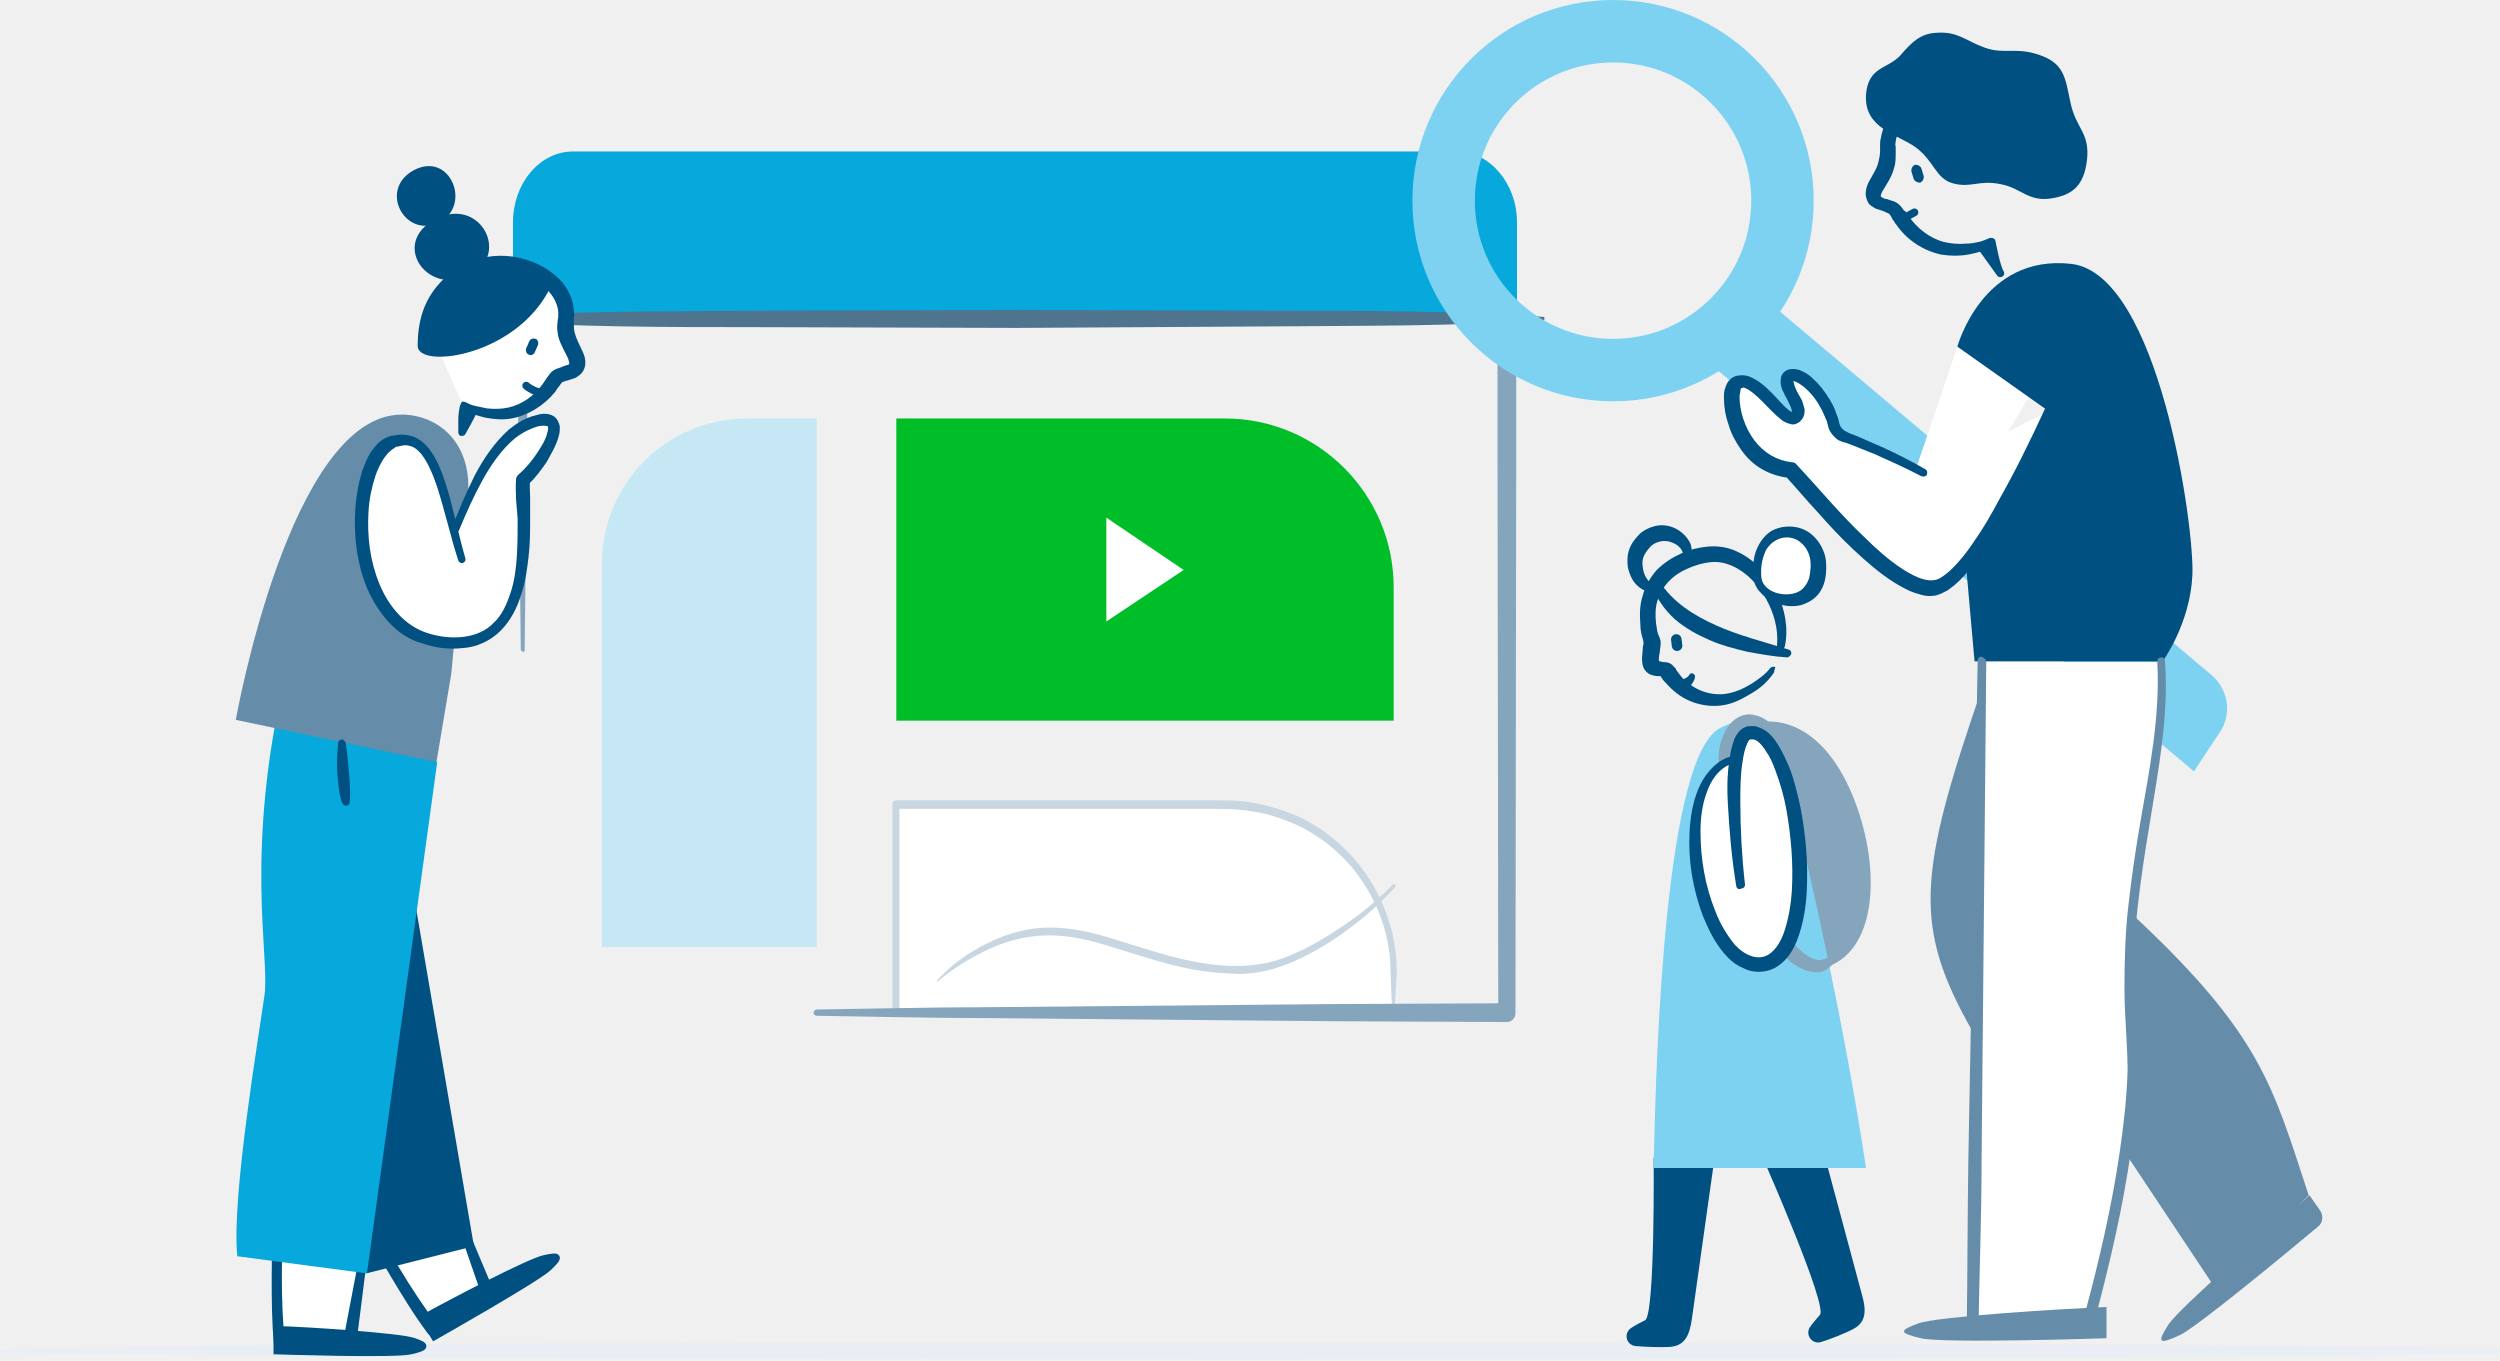
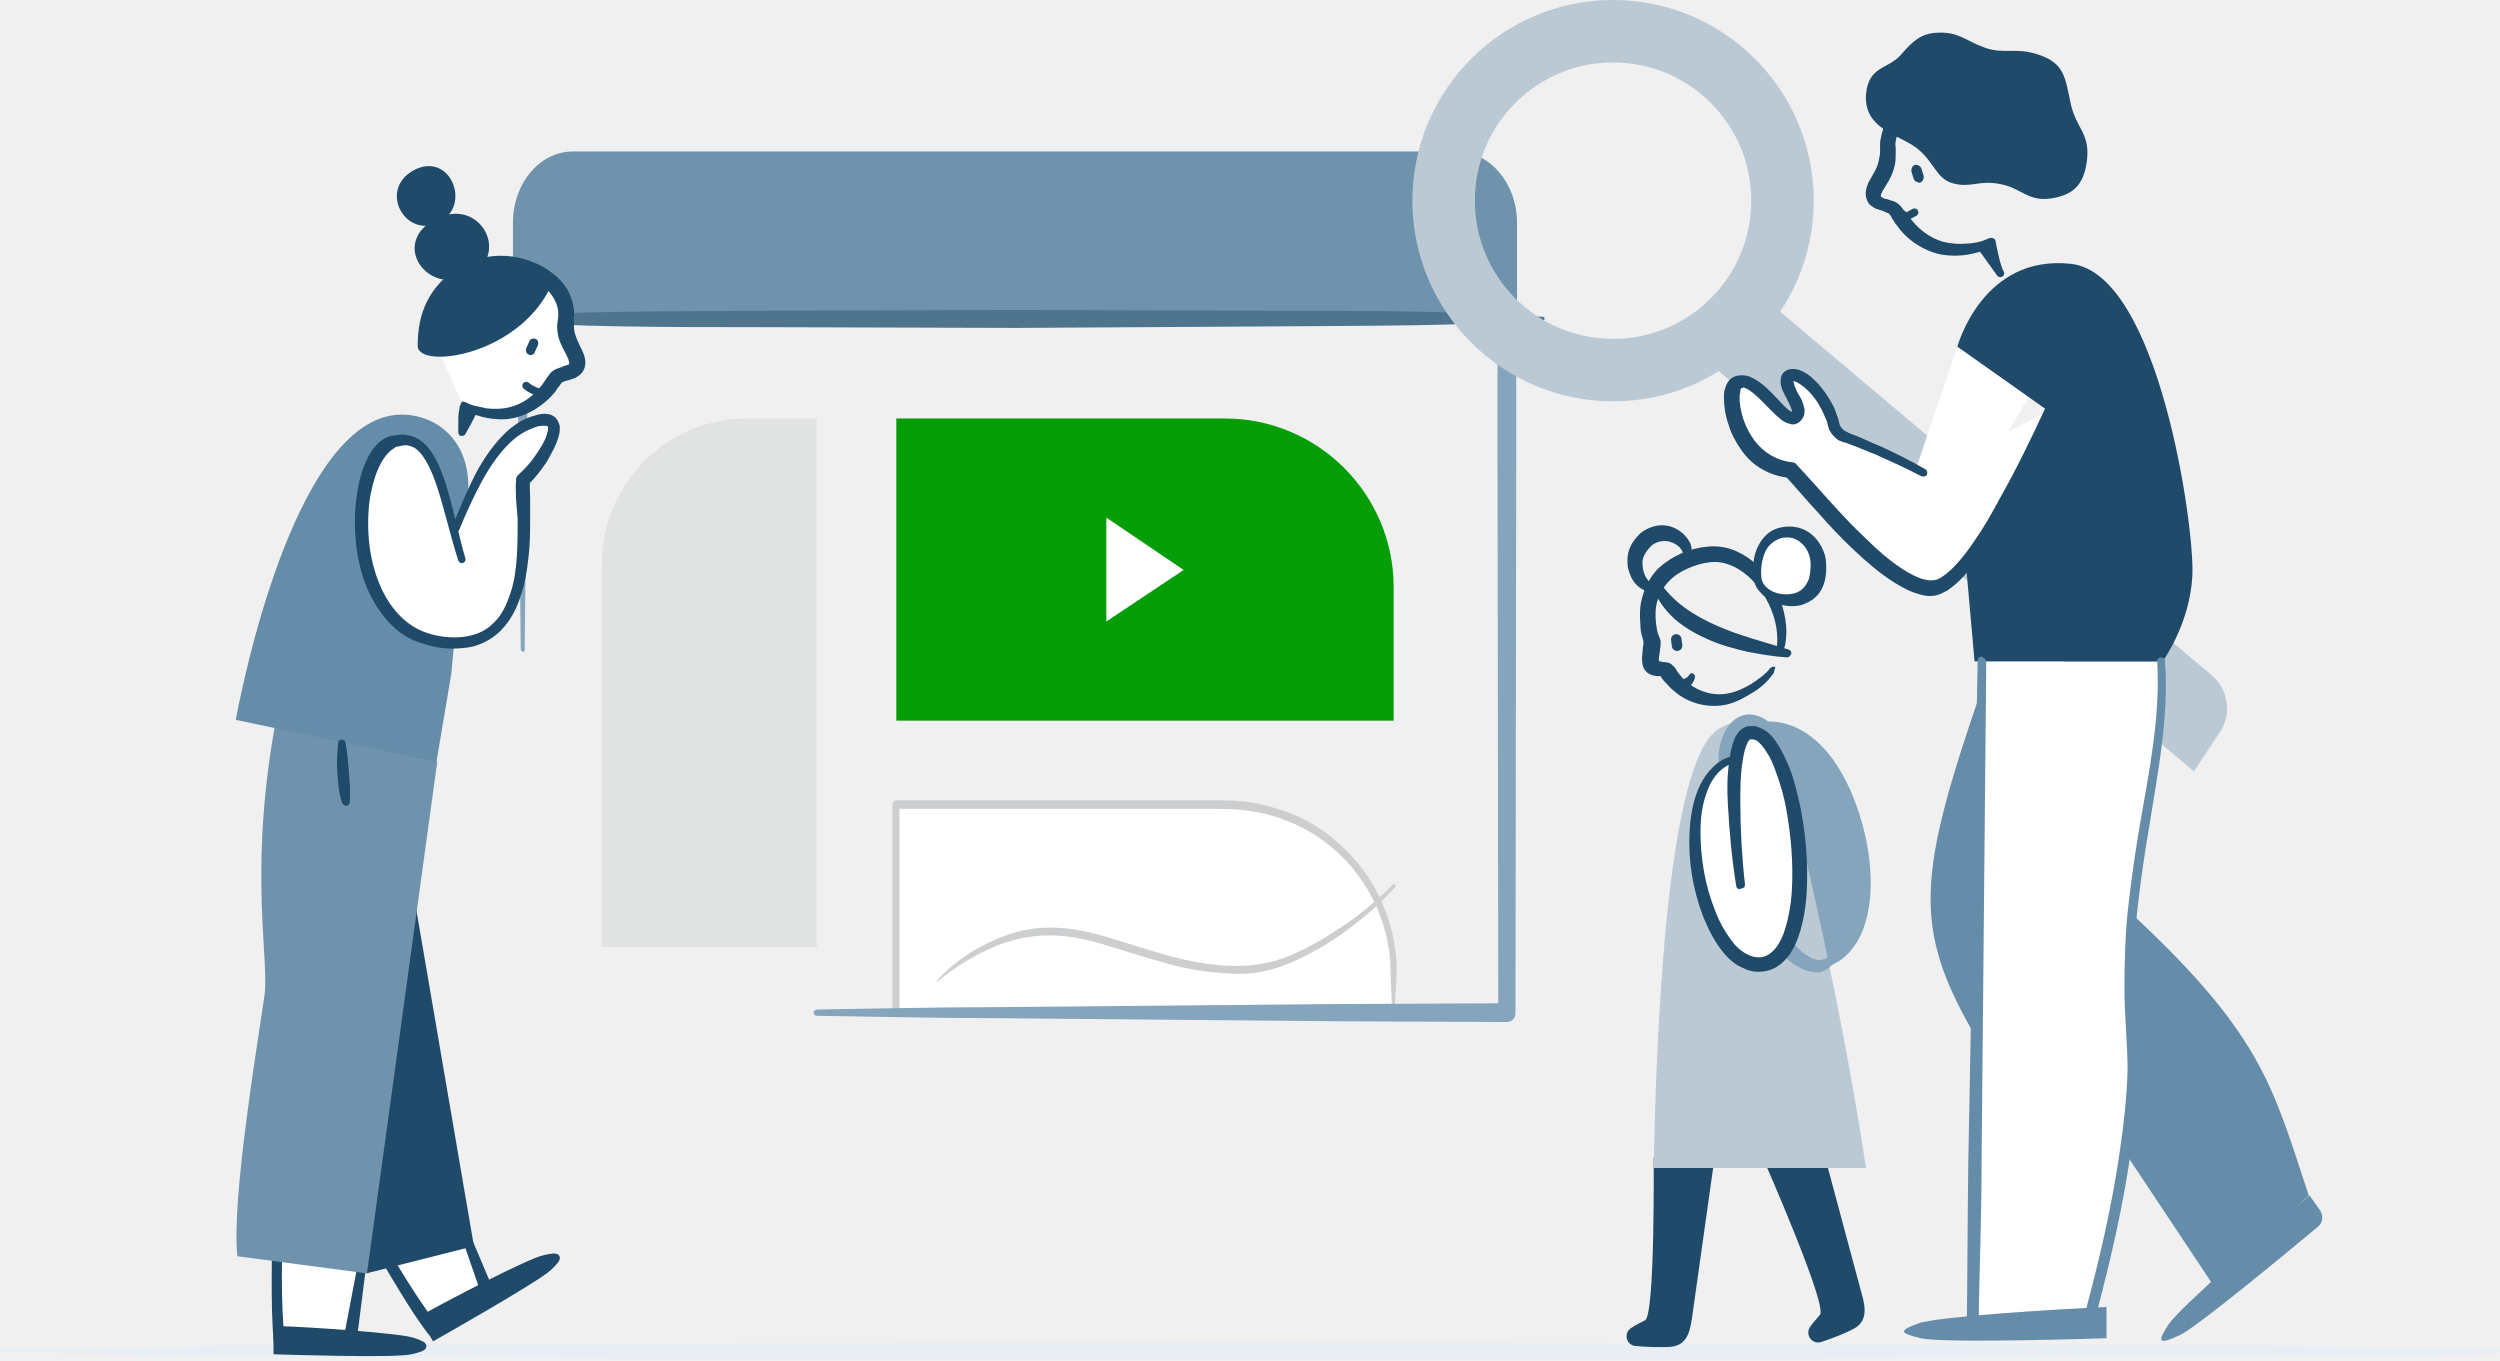
<svg xmlns="http://www.w3.org/2000/svg" version="1.1" id="Layer_1" x="0px" y="0px" viewBox="0 0 320.2 174.2" style="enable-background:new 0 0 320.2 174.2;" xml:space="preserve">
  <style type="text/css">
	.st0{fill:#FFFFFF;}
- 	.st1{fill:#C7D6E1;}
- 	.st2{fill:#00BE28;}
+ 	.st1{fill:#CCCED0;}
+ 	.st2{fill:#069e08;}
	.st3{fill:none;}
- 	.st4{fill:#C6E8F4;}
+ 	.st4{fill:#E1E2E2;}
	.st5{fill:#84A5BC;}
- 	.st6{fill:#07A8DC;}
+ 	.st6{fill:#6F93AD;}
	.st7{fill:#4E748E;}
	.st8{fill:#E8EEF3;}
- 	.st9{fill:none;stroke:#C7D6E1;stroke-linecap:round;stroke-linejoin:round;stroke-miterlimit:10;stroke-dasharray:5,5;}
- 	.st10{fill:#005081;}
- 	.st11{fill:#7ED2F1;}
- 	.st12{fill:none;stroke:#7ED2F1;stroke-width:8;stroke-linecap:round;stroke-linejoin:round;stroke-miterlimit:10;}
+ 	.st9{fill:none;stroke:#CCCED0;stroke-linecap:round;stroke-linejoin:round;stroke-miterlimit:10;stroke-dasharray:5,5;}
+ 	.st10{fill:#204A69;}
+ 	.st11{fill:#BBC9D5;}
+ 	.st12{fill:none;stroke:#BBC9D5;stroke-width:8;stroke-linecap:round;stroke-linejoin:round;stroke-miterlimit:10;}
	.st13{fill:#658DAA;}
- 	.st14{fill:#005081;stroke:#005081;stroke-width:0.735;stroke-miterlimit:10;}
- 	.st15{fill:none;stroke:#005081;stroke-linecap:round;stroke-linejoin:round;stroke-miterlimit:10;}
- 	.st16{fill:#FFFFFF;stroke:#005081;stroke-linecap:round;stroke-linejoin:round;stroke-miterlimit:10;}
- 	.st17{fill:#005081;stroke:#005081;stroke-linecap:round;stroke-linejoin:round;stroke-miterlimit:10;}
- 	.st18{fill:none;stroke:#005080;stroke-width:1.348;stroke-linecap:round;stroke-linejoin:round;stroke-miterlimit:10;}
- 	.st19{fill:#005080;}
+ 	.st14{fill:#204A69;stroke:#204A69;stroke-width:0.735;stroke-miterlimit:10;}
+ 	.st15{fill:none;stroke:#204A69;stroke-linecap:round;stroke-linejoin:round;stroke-miterlimit:10;}
+ 	.st16{fill:#FFFFFF;stroke:#204A69;stroke-linecap:round;stroke-linejoin:round;stroke-miterlimit:10;}
+ 	.st17{fill:#204A69;stroke:#204A69;stroke-linecap:round;stroke-linejoin:round;stroke-miterlimit:10;}
+ 	.st18{fill:none;stroke:#204A69;stroke-width:1.348;stroke-linecap:round;stroke-linejoin:round;stroke-miterlimit:10;}
+ 	.st19{fill:#204A69;}
</style>
  <g>
    <g>
      <g>
        <g>
          <path class="st0" d="M178.5,129.5h-63.7V103h42.1c11.9,0,21.6,9.7,21.6,21.6V129.5z" />
          <path class="st1" d="M178.6,129.6L178.6,129.6l-15.9,0.2l-15.9,0.1c-5.3,0-10.6,0.1-16,0.1l-16,0c-0.3,0-0.5-0.2-0.5-0.5v0V103      c0-0.3,0.2-0.5,0.5-0.5h40.5c1.7,0,3.4,0,5.1,0.3c1.7,0.3,3.4,0.8,5,1.4c3.2,1.3,6,3.4,8.3,6.1c2.2,2.6,3.8,5.8,4.6,9.1      c0.4,1.7,0.6,3.4,0.6,5.1C178.8,126.2,178.7,128,178.6,129.6z M178.3,129.5L178.3,129.5l-0.2-5c0-1.7-0.2-3.3-0.6-4.9      c-0.8-3.2-2.4-6.2-4.5-8.7c-2.2-2.5-4.9-4.5-8-5.7c-1.5-0.6-3.1-1.1-4.8-1.3c-1.6-0.3-3.3-0.3-5-0.3h-40.5l0.5-0.5v26.6      l-0.5-0.5l15.8,0c5.3,0,10.6,0.1,15.9,0.1l15.9,0.1L178.3,129.5z" />
        </g>
        <path class="st2" d="M178.5,92.3h-63.7V53.6h42.1c11.9,0,21.6,9.7,21.6,21.6V92.3z" />
        <polygon class="st0" points="141.7,66.3 151.6,73 141.7,79.6    " />
      </g>
      <g>
        <path class="st3" d="M108.6,129.9" />
      </g>
      <path class="st4" d="M77.1,121.3h27.5V53.6h-8.9c-10.3,0-18.6,8.3-18.6,18.6V121.3z" />
      <g>
        <path class="st5" d="M66.7,83.2l-0.4-36.3l-0.1-18.2c0-1.6,0.5-3.3,1.4-4.7c0.9-1.4,2.2-2.5,3.8-3.2c0.8-0.3,1.6-0.5,2.4-0.6     l0.6,0l0.6,0l1.1,0l4.5,0L117,20l36.3-0.1l18.2,0l9.1,0l4.5,0c1.6-0.1,3.5,0.3,4.9,1.3c1.5,0.9,2.7,2.3,3.4,3.8     c0.3,0.8,0.6,1.6,0.7,2.5c0.1,0.4,0.1,0.9,0.1,1.3l0,1.1l0,9.1l0,18.2l-0.1,72.6c0,0.6-0.5,1.1-1.1,1.1h0l-22.1-0.1l-22.1-0.2     l-22.1-0.2c-7.4,0-14.7-0.2-22.1-0.3c-0.2,0-0.4-0.2-0.4-0.4c0-0.2,0.2-0.4,0.4-0.4c7.4-0.1,14.7-0.3,22.1-0.3l22.1-0.2l22.1-0.2     l22.1-0.1l-1.1,1.1l-0.1-72.6l0-18.2l0-9.1l0-1.1c0-0.4,0-0.7-0.1-1c-0.1-0.6-0.3-1.3-0.5-1.9c-0.5-1.2-1.4-2.2-2.5-2.9     c-0.5-0.3-1.1-0.6-1.8-0.8c-0.3-0.1-0.6-0.1-1-0.2c-0.3,0-0.6,0-1,0l-4.5,0l-9.1,0l-18.2,0L117,22l-36.3-0.1l-4.5,0     c-0.7,0-1.6,0-2.2,0c-0.7,0.1-1.3,0.2-2,0.5c-1.3,0.5-2.3,1.4-3.1,2.5c-0.8,1.1-1.2,2.5-1.2,3.9l-0.1,18.2l-0.4,36.3     c0,0.1-0.1,0.2-0.2,0.2C66.8,83.4,66.7,83.3,66.7,83.2z" />
      </g>
      <path class="st6" d="M65.7,41.1v-6.9v-5.7c0-5,3.4-9.1,7.7-9.1h113.2c4.2,0,7.7,4.1,7.7,9.1v12.7H65.7z" />
      <g>
        <path class="st7" d="M197.7,41c-11.3,0.8-22.5,0.7-33.8,0.8L130.2,42l-33.8-0.1c-11.3,0-22.5,0-33.8-0.8v-0.5     c11.3-0.8,22.5-0.7,33.8-0.8l33.8-0.1l33.8,0.1c11.3,0,22.5,0,33.8,0.8V41z" />
      </g>
      <g>
        <path class="st1" d="M120,125.6c1.8-2,4-3.6,6.5-4.8c2.4-1.2,5.1-2,7.9-2c2.8,0,5.4,0.6,8,1.4c2.6,0.8,5.1,1.6,7.6,2.3     c5.1,1.3,10.5,2,15.4-0.2c2.4-1,4.7-2.4,6.9-3.9c2.2-1.5,4.2-3.2,6.1-5.1l0,0c0.1-0.1,0.2-0.1,0.3,0c0.1,0.1,0.1,0.2,0,0.3     c-1.8,2-3.8,3.8-6,5.4c-2.1,1.6-4.5,3-6.9,4.1c-2.5,1.1-5.2,1.8-8,1.6c-2.7-0.1-5.4-0.5-8-1.2c-2.6-0.7-5.1-1.5-7.7-2.3     c-2.5-0.8-5.1-1.4-7.7-1.4c-2.6,0-5.2,0.6-7.6,1.7c-2.4,1.1-4.7,2.5-6.7,4.2l0,0c0,0-0.1,0-0.1,0     C119.9,125.7,119.9,125.7,120,125.6z" />
      </g>
    </g>
    <g>
      <g>
        <path class="st8" d="M0.2,172.8c26.6-0.6,53.3-0.7,79.9-0.8l79.9-0.1c53.3,0.1,106.6,0.1,159.8,0.7c0.2,0,0.4,0.2,0.4,0.4     c0,0.2-0.2,0.4-0.4,0.4c-53.3,0.7-106.6,0.6-159.8,0.7L80.1,174c-26.6-0.1-53.3-0.3-79.9-0.8c-0.1,0-0.2-0.1-0.2-0.2     C0,172.9,0.1,172.8,0.2,172.8z" />
      </g>
      <g>
        <path class="st9" d="M60.3,40.8" />
        <path class="st9" d="M193.9,40.8" />
      </g>
      <path class="st10" d="M211.8,148.3c0,0,0.2,20.1-1.1,20.8c-0.6,0.3-1.2,0.6-1.8,1c-1,0.7-0.6,2.2,0.6,2.3c1,0.1,3.3,0.2,4.5,0.1    c1.9-0.2,2.4-1.6,2.7-3.6l2.9-20.6" />
      <path class="st10" d="M226,148.8c0,0,8.1,18.4,7.1,19.6c-0.4,0.5-0.9,1-1.3,1.6c-0.6,1,0.3,2.2,1.4,1.9c1-0.3,3.1-1.1,4.2-1.7    c1.7-0.9,1.6-2.5,1.1-4.3l-5.4-20.1" />
      <path class="st5" d="M224.2,92.8c3.4-1.2,9.6-0.1,13.4,9.9c3.3,8.7,2.9,19.4-4.1,21.3C229.4,125.1,224.2,92.8,224.2,92.8z" />
      <path class="st11" d="M211.8,149.6h27.2c-3.1-20.6-8.1-41.3-8.1-41.3l-6.6-15.4c0,0-0.5-1.4-3.9,0.3    C213.3,96.6,212.1,134.3,211.8,149.6z" />
      <path class="st11" d="M284.3,93.8l-3.3,5L219.5,47l8-7.5l55.8,47C285.4,88.3,285.9,91.5,284.3,93.8z" />
      <circle class="st12" cx="206.6" cy="25.7" r="21.7" />
      <polygon class="st0" points="244.5,62.7 250.7,44.4 260.1,50.4 251.1,65.6   " />
      <path class="st13" d="M271.9,116c17.8,16.3,19.1,22.9,23.8,37.1l-12.1,11.7l-12.1-18.2" />
      <path class="st13" d="M253.8,88.3c-8.2,23.8-8.8,30.4-1.1,43.9L253.8,88.3z" />
      <path class="st10" d="M250.7,44.4l11.6,8.2l-11.1,12.9l1.7,19.2h24.1c0,0,3.5-4.8,3.8-11c0.3-6.2-4.3-38.6-15.5-39.9    C253.9,32.5,250.7,44.4,250.7,44.4z" />
      <g>
        <path class="st0" d="M58.6,155.7l3.9,10.3l-7.2,4.3c0,0-6.5-8-16.9-30.5" />
        <path class="st10" d="M59.1,155.5l4.3,10.2l0,0c0.2,0.4,0,0.8-0.4,1c-1.2,0.7-2.4,1.4-3.6,2.1c-1.2,0.7-2.4,1.4-3.6,2.2l0,0     c-0.3,0.2-0.7,0.1-1-0.2c-1.8-2.4-3.3-4.9-4.8-7.4c-1.5-2.5-2.9-5.1-4.3-7.7c-1.4-2.6-2.7-5.2-4-7.8c-1.3-2.6-2.5-5.3-3.7-7.9     c-0.1-0.3,0-0.5,0.2-0.7c0.2-0.1,0.5,0,0.7,0.2c1.2,2.6,2.5,5.2,3.8,7.8c1.3,2.6,2.7,5.2,4.1,7.7c1.4,2.6,2.8,5.1,4.4,7.5     c1.5,2.5,3.1,4.9,4.8,7.2l-1-0.2c1.2-0.7,2.4-1.4,3.6-2.1c1.2-0.7,2.4-1.4,3.5-2.2l-0.3,1l-3.6-10.4c-0.1-0.3,0-0.5,0.3-0.6     C58.7,155.1,59,155.3,59.1,155.5z" />
      </g>
      <path class="st14" d="M54.1,168.8c3.4-1.9,13.9-7.4,15.7-7.7c1.8-0.4,2.1-0.2,0.5,1.3c-1.6,1.5-14.7,8.9-14.7,8.9L54.1,168.8z" />
      <g>
        <path class="st0" d="M46.5,161.2l-1.7,11.1h-9c0,0-1.4-10.3,1.3-34.9" />
        <path class="st10" d="M47,161.3l-1.4,11.1l0,0c-0.1,0.4-0.4,0.7-0.8,0.7c-1.5-0.1-3-0.1-4.5-0.1c-1.5,0-3,0-4.5,0l0,0     c-0.4,0-0.7-0.3-0.7-0.7c-0.3-3-0.3-5.9-0.3-8.8c0-2.9,0.1-5.9,0.3-8.8c0.2-2.9,0.4-5.8,0.6-8.7c0.3-2.9,0.6-5.8,0.9-8.7     c0-0.3,0.3-0.5,0.6-0.4c0.3,0,0.5,0.3,0.4,0.5c-0.3,2.9-0.6,5.8-0.8,8.7c-0.2,2.9-0.4,5.8-0.5,8.7c-0.1,2.9-0.2,5.8-0.2,8.7     c0,2.9,0.1,5.8,0.4,8.6l-0.8-0.7c1.5,0,3,0,4.5,0c1.5,0,3,0,4.5-0.1l-0.8,0.7l2.1-11c0.1-0.3,0.3-0.5,0.6-0.4     C46.9,160.8,47.1,161,47,161.3z" />
      </g>
      <polyline class="st10" points="52.7,112.9 60.7,159.6 46.9,163.1   " />
      <g>
        <path class="st6" d="M36.5,86.7c-5.2,22.3-2,35.5-2.6,40.6c-0.7,5.1-4.3,26.2-3.5,33.6l16.6,2.2l9-65.5" />
      </g>
      <g>
        <path class="st0" d="M59.3,51.9c0.8,0.5,1.3,0.6,2.3,0.9c4,1,7.5-0.9,9.4-4.2c0.5-0.9,2.5-0.6,2.8-1.7c0.4-1.5-1.9-2.8-1.5-5.8     c0.4-3.4-2.4-6.2-6.1-7.1c-5.2-1.3-10.4,1.9-11.7,7.1" />
        <path class="st10" d="M59.6,51.5c0.4,0.2,0.8,0.4,1.3,0.5c0.5,0.1,1,0.2,1.4,0.3c0.9,0.1,1.9,0.1,2.8-0.1c1.8-0.4,3.3-1.5,4.4-3     l0.4-0.6l0.2-0.3c0.1-0.1,0.1-0.1,0.3-0.4c0.3-0.4,0.7-0.6,1-0.7c0.3-0.1,0.6-0.2,0.8-0.3c0.2-0.1,0.4-0.1,0.6-0.2     c0.1-0.1,0.2-0.1,0.1-0.1c0,0,0-0.1,0-0.2c0-0.1-0.1-0.2-0.1-0.4c-0.3-0.7-1-1.8-1.3-2.9c-0.1-0.6-0.2-1.2-0.1-1.8l0.1-0.7     c0-0.2,0-0.4,0-0.6c-0.1-1.6-1.3-3.1-2.9-4.1c-1.6-0.9-3.4-1.4-5.3-1.3c-3.7,0.2-7.2,2.9-8.2,6.6c-0.1,0.3-0.4,0.4-0.6,0.3     c-0.3-0.1-0.4-0.3-0.4-0.6c0.4-2.1,1.5-4.1,3.2-5.5c1.6-1.5,3.7-2.4,5.9-2.6c2.2-0.2,4.4,0.3,6.4,1.4c1,0.6,1.9,1.3,2.6,2.2     c0.7,0.9,1.2,2.1,1.3,3.3c0,0.3,0.1,0.6,0,0.9l0,0.8c0,0.4,0,0.8,0.1,1.2c0.2,0.8,0.6,1.5,1.1,2.6c0.2,0.5,0.5,1.4,0,2.3     c-0.3,0.5-0.7,0.7-1,0.9c-0.3,0.1-0.6,0.2-0.9,0.3c-0.5,0.1-0.9,0.3-0.8,0.3c0-0.1-0.1,0.1-0.2,0.2l-0.2,0.3     c-0.2,0.2-0.3,0.4-0.5,0.7c-1.4,1.7-3.4,3-5.6,3.4c-1.1,0.2-2.2,0.1-3.3-0.1c-0.5-0.1-1-0.3-1.5-0.4c-0.5-0.2-1-0.5-1.5-0.8     c-0.2-0.2-0.3-0.5-0.1-0.7C59.1,51.4,59.3,51.4,59.6,51.5z" />
      </g>
      <g>
        <path class="st10" d="M255.3,31.5c-0.5,0.3-1,0.6-1.6,0.7c-0.6,0.2-1.1,0.3-1.6,0.4c-1.1,0.2-2.3,0.2-3.5,0     c-2.3-0.5-4.4-1.9-5.7-3.8c-0.2-0.2-0.3-0.5-0.5-0.7l-0.2-0.4c-0.1-0.1-0.2-0.3-0.2-0.3c0,0-0.4-0.2-0.9-0.4     c-0.3-0.1-0.6-0.2-0.9-0.3c-0.3-0.2-0.8-0.4-1-0.9c-0.5-1-0.1-1.9,0.1-2.4c0.6-1.1,1.1-1.8,1.3-2.7c0.1-0.4,0.2-0.9,0.2-1.3     l0-0.8c0-0.3,0-0.6,0.1-0.9c0.2-1.3,0.8-2.4,1.5-3.4c0.8-0.9,1.8-1.7,2.8-2.2c2.1-1.1,4.5-1.5,6.8-1.2c2.3,0.3,4.5,1.4,6.1,3     c1.7,1.6,2.7,3.7,3.1,6c0,0.3-0.1,0.5-0.4,0.6c-0.3,0-0.5-0.1-0.6-0.4c-0.9-4-4.5-7.1-8.4-7.4c-1.9-0.2-4,0.2-5.7,1.2     c-1.7,0.9-3,2.4-3.3,4.2c0,0.2-0.1,0.4,0,0.7l0,0.8c0,0.6,0,1.3-0.2,1.9c-0.3,1.2-1.1,2.3-1.5,3c-0.1,0.2-0.2,0.4-0.2,0.5     c0,0.1,0,0.2,0,0.2c0,0,0,0,0.2,0.1c0.1,0.1,0.4,0.2,0.6,0.2c0.3,0.1,0.5,0.2,0.9,0.3c0.3,0.1,0.7,0.4,1,0.8     c0.2,0.3,0.2,0.3,0.3,0.4L244,27l0.4,0.6c1.1,1.6,2.7,2.9,4.6,3.4c0.9,0.2,1.9,0.3,2.9,0.2c0.5,0,1-0.1,1.5-0.2     c0.5-0.1,0.9-0.3,1.4-0.5c0.2-0.1,0.5,0,0.7,0.2C255.6,31.1,255.5,31.3,255.3,31.5z" />
      </g>
      <path class="st14" d="M35.4,170.2c3.9,0.1,15.7,0.9,17.5,1.5c1.8,0.6,1.9,0.9-0.3,1.4c-2.1,0.5-17.2,0-17.2,0V170.2z" />
      <path class="st15" d="M67.4,49.4c0.7,0.6,1.5,0.8,1.5,0.8" />
      <path class="st10" d="M67.7,45.4L67.7,45.4c-0.3-0.1-0.4-0.5-0.3-0.8l0.4-0.9c0.1-0.3,0.5-0.4,0.8-0.3l0,0    c0.3,0.1,0.4,0.5,0.3,0.8l-0.4,0.9C68.4,45.4,68,45.6,67.7,45.4z" />
      <path class="st13" d="M57.8,86.3l-1.9,11.3l-25.7-5.4c0,0,6.9-39,21.2-39.1c4.6,0,9.3,3.5,8.5,10.9" />
      <g>
        <path class="st0" d="M58.4,67.7c2.5-6.1,5.5-12.5,10.3-13.8c4.8-1.3,0.7,5.4-1.8,7.6c-0.4,2.8,2.7,21-8.9,20.9     C43.3,82.3,44.4,58,50.5,56.5c5.4-1.3,6.2,7.3,8.6,15.2" />
        <path class="st10" d="M57.9,67.5c0.9-2.2,1.8-4.4,2.9-6.6c1.1-2.1,2.5-4.2,4.4-5.9c1-0.8,2.1-1.5,3.4-1.8c0.3-0.1,0.7-0.2,1-0.2     c0.4,0,0.8,0,1.3,0.3c0.5,0.3,0.7,0.9,0.8,1.3c0,0.4,0,0.8-0.1,1.1c-0.3,1.3-1,2.4-1.6,3.5c-0.7,1-1.4,2-2.4,2.9l0,0l0.3-0.6     c-0.1,0.6,0,1.5,0,2.3l0,2.5c0,1.7,0,3.3-0.2,5c-0.2,1.7-0.4,3.3-1,5c-0.5,1.6-1.3,3.2-2.6,4.5c-1.3,1.3-3.1,2.1-4.8,2.2     c-1.8,0.2-3.5,0-5.2-0.6C52.5,82,51,81,49.8,79.7c-1.2-1.3-2.1-2.8-2.8-4.4c-1.3-3.2-1.7-6.6-1.5-10c0.1-1.7,0.4-3.4,0.9-5     c0.3-0.8,0.6-1.6,1.1-2.4c0.5-0.7,1.1-1.5,2.1-1.9c0.2-0.1,0.5-0.2,0.7-0.2c0.2,0,0.5-0.1,0.7-0.1c0.5-0.1,1,0,1.5,0.1     c1,0.2,1.8,0.9,2.4,1.6c1.1,1.4,1.7,3.1,2.2,4.6c1,3.2,1.6,6.4,2.5,9.5c0.1,0.3-0.1,0.5-0.3,0.6c-0.3,0.1-0.5-0.1-0.6-0.3     c-1-3.1-1.7-6.3-2.7-9.4c-0.5-1.5-1.1-3-2-4.2c-0.5-0.6-1-1-1.6-1.1c-0.3-0.1-0.6-0.1-1,0c-0.2,0-0.3,0.1-0.5,0.1     c-0.2,0-0.3,0.1-0.4,0.2c-1.1,0.6-1.9,2.1-2.4,3.5c-0.5,1.5-0.8,3-0.9,4.6c-0.2,3.2,0.2,6.4,1.4,9.3c1.2,2.9,3.3,5.4,6.2,6.3     c2.8,0.9,6.4,0.8,8.4-1.3c1.1-1,1.7-2.4,2.2-3.9c0.5-1.5,0.7-3.1,0.8-4.7c0.1-1.6,0.1-3.2,0.1-4.8L66.1,64c0-0.8-0.1-1.6,0-2.6     c0-0.2,0.1-0.4,0.2-0.5l0.1-0.1l0,0c0.8-0.7,1.6-1.6,2.2-2.5c0.6-0.9,1.3-1.9,1.5-2.9c0.1-0.2,0.1-0.5,0.1-0.6     c0-0.2,0-0.2-0.1-0.2c-0.1-0.1-0.7-0.1-1.2,0c-1,0.3-2,0.8-2.9,1.5c-1.7,1.4-3.1,3.4-4.2,5.4c-1.1,2-2.1,4.2-3,6.4     c-0.1,0.3-0.4,0.4-0.7,0.3C58,68.1,57.8,67.8,57.9,67.5z" />
      </g>
      <path class="st10" d="M53.5,44.3c0,3.1,13.5,1.3,17.4-8.4c0,0-8.1-4.4-12.4-1.5S53.5,41.2,53.5,44.3z" />
      <g>
        <polyline class="st10" points="60.9,52.6 59.1,55.4 59.1,51.9    " />
        <path class="st10" d="M61.1,52.7c-0.4,1-1,2-1.5,2.9c-0.1,0.2-0.4,0.3-0.7,0.2c-0.1-0.1-0.2-0.3-0.2-0.4c0-0.6,0-1.2,0-1.7     c0-0.6,0.1-1.2,0.2-1.7c0-0.1,0.2-0.2,0.3-0.2c0.1,0,0.2,0.1,0.2,0.2c0.1,0.6,0.2,1.2,0.2,1.7c0,0.6,0.1,1.2,0.1,1.7l-0.9-0.3     c0.6-0.9,1.2-1.8,2-2.7c0.1-0.1,0.3-0.1,0.4,0C61.1,52.5,61.2,52.7,61.1,52.7z" />
      </g>
      <path class="st10" d="M55.7,28.1c-5.7,3.1-1,9.8,4.4,7.2S61.5,25,55.7,28.1z" />
      <path class="st10" d="M53,21.8c-4.6,2.5-1.1,8.8,3.2,6.7S57.7,19.3,53,21.8z" />
      <g>
        <path class="st0" d="M43.8,95.3c0.1,1.5,0.1,4.5,0.5,7.5" />
        <path class="st10" d="M44.3,95.3c0.2,1.3,0.3,2.5,0.4,3.7c0.1,1.2,0.2,2.5,0.1,3.7l0,0c0,0.3-0.2,0.5-0.5,0.5     c-0.2,0-0.4-0.2-0.5-0.4c-0.4-1.2-0.5-2.5-0.6-3.8c-0.1-1.3,0-2.5,0.1-3.8l0,0c0-0.3,0.3-0.5,0.6-0.5     C44.1,94.9,44.3,95,44.3,95.3z" />
      </g>
      <path class="st16" d="M46.9,96.3" />
      <g>
        <path class="st0" d="M262.3,52.7c0,0-9.1,21.7-14.4,22.6c-5.3,0.9-14.7-11.2-18.5-15c-7.1-0.6-8.6-9.9-7-11.1     c2.4-1.7,6,5.5,7.5,4.4c1.5-1.1-2-4.2-0.7-5.3c1.2-1,4.8,2.5,5.7,6.2c0.2,0.8,0.7,1.4,1.4,1.7c5.3,2,10.1,4.6,10.1,4.6" />
        <path class="st10" d="M262.7,52.9c-1.6,4-3.4,8-5.4,11.8c-1,1.9-2.1,3.8-3.3,5.7c-0.6,0.9-1.2,1.8-1.9,2.7     c-0.7,0.9-1.5,1.7-2.5,2.4c-0.2,0.2-0.6,0.3-0.9,0.5c-0.3,0.1-0.7,0.3-1,0.3c-0.7,0.1-1.3,0-1.9-0.2c-1.2-0.3-2.2-0.9-3.2-1.5     c-1.9-1.2-3.6-2.7-5.2-4.2c-1.6-1.5-3.1-3.1-4.5-4.7c-1.5-1.6-2.9-3.3-4.3-4.8l0.6,0.3c-1.2-0.1-2.5-0.5-3.5-1.1     c-1.1-0.6-2-1.5-2.7-2.5c-0.7-1-1.3-2.1-1.6-3.2c-0.4-1.1-0.6-2.3-0.6-3.5c0-0.3,0-0.6,0.1-1c0.1-0.3,0.2-0.7,0.5-1.1     c0.1-0.1,0.2-0.2,0.3-0.3c0.1-0.1,0.2-0.1,0.3-0.2c0.2-0.1,0.4-0.2,0.7-0.2c0.5-0.1,0.9,0,1.3,0.1c0.7,0.3,1.2,0.6,1.7,1     c0.5,0.4,0.9,0.8,1.3,1.2c0.8,0.8,1.5,1.7,2.2,2.2c0.2,0.1,0.3,0.2,0.4,0.2c0,0-0.1,0-0.1,0c-0.1,0.1,0,0,0,0c0,0,0,0,0-0.2     c0-0.1-0.1-0.4-0.2-0.6c-0.2-0.4-0.4-0.9-0.7-1.4c-0.1-0.3-0.3-0.5-0.4-0.9c-0.1-0.3-0.2-0.7-0.1-1.3c0.1-0.6,0.6-1,1.1-1.1     c0.5-0.1,1,0,1.3,0.1c0.7,0.3,1.2,0.6,1.6,1c0.9,0.8,1.6,1.7,2.2,2.7c0.3,0.5,0.6,1,0.8,1.6c0.1,0.3,0.2,0.6,0.3,0.8l0.2,0.8     c0.1,0.4,0.4,0.7,0.7,0.9c0.1,0,0.2,0.1,0.2,0.1l0.4,0.2l0.8,0.3c1,0.4,2,0.9,3,1.3c2,0.9,4,1.9,5.9,3c0.2,0.1,0.3,0.4,0.2,0.7     c-0.1,0.2-0.4,0.3-0.7,0.2l0,0c-1.9-1-3.9-1.9-5.9-2.8c-1-0.4-2-0.8-3-1.2l-0.8-0.3l-0.4-0.1c-0.2-0.1-0.3-0.1-0.5-0.2     c-0.6-0.4-1.1-1-1.3-1.6l-0.2-0.8c-0.1-0.2-0.2-0.5-0.3-0.7c-0.2-0.5-0.4-0.9-0.7-1.4c-0.5-0.9-1.2-1.7-1.9-2.3     c-0.4-0.3-0.8-0.6-1.1-0.7c-0.2-0.1-0.3-0.1-0.3-0.1c0.1,0,0,0,0,0c0,0,0.1,0.6,0.3,1c0.2,0.5,0.5,0.9,0.8,1.5     c0.1,0.3,0.2,0.6,0.3,1c0.1,0.4,0,1-0.3,1.4c-0.2,0.2-0.3,0.4-0.6,0.5c-0.3,0.2-0.7,0.2-0.9,0.1c-0.5-0.1-0.8-0.3-1.1-0.5     c-1-0.8-1.7-1.6-2.5-2.4c-0.7-0.7-1.6-1.5-2.2-1.7c-0.2-0.1-0.3-0.1-0.3,0c0,0-0.1,0-0.1,0c0,0,0,0-0.1,0c0,0,0,0,0,0     c0,0-0.1,0.2-0.1,0.4c0,0.2-0.1,0.4-0.1,0.7c0,1.9,0.7,4,1.9,5.6c1.2,1.6,2.9,2.6,4.8,2.8c0.2,0,0.5,0.1,0.6,0.3     c3,3.2,5.7,6.5,8.8,9.4c1.5,1.5,3.1,2.9,4.8,4c1.7,1.1,3.7,2,5,1c0.8-0.5,1.5-1.2,2.2-2c0.7-0.8,1.3-1.6,1.9-2.5     c1.2-1.7,2.3-3.6,3.3-5.5c2.1-3.7,4-7.6,5.8-11.5l0,0c0.1-0.3,0.4-0.4,0.7-0.2C262.7,52.3,262.8,52.6,262.7,52.9z" />
      </g>
      <path class="st10" d="M239,12.1c-0.3,4.4,4.1,5.1,6.4,6.8c2.4,1.8,2.5,4,4.8,4.6c2.3,0.6,3.3-0.5,6.1,0.1c2.6,0.5,3.5,2.3,6.5,1.8    c2.4-0.4,4.1-1.4,4.5-4.9c0.4-3.5-1.4-4-2.1-7.3s-0.8-5.1-4.1-6.2c-3-1-4.4,0-6.9-0.9c-2.5-0.9-3.4-2.1-6.2-1.9    c-1.9,0.1-3,1-4.6,2.9C241.7,8.9,239.3,8.5,239,12.1z" />
      <path class="st15" d="M245.2,27.2c-0.9,0.5-1.5,0.8-1.5,0.8" />
      <path class="st10" d="M245.9,23.4L245.9,23.4c0.3-0.1,0.5-0.4,0.5-0.8l-0.3-1c-0.1-0.3-0.4-0.5-0.8-0.5l0,0    c-0.3,0.1-0.5,0.4-0.5,0.8l0.3,1C245.2,23.2,245.6,23.4,245.9,23.4z" />
      <g>
        <path class="st0" d="M253.9,84.8l-1.2,85.6l15.2-2.1c0,0,6.3-22.1,5.3-34.3c-1.9-22.6,4.7-34,3.8-49.2" />
        <path class="st13" d="M254.4,84.8l-0.4,42.8l-0.2,21.4c0,7.1-0.3,14.3-0.4,21.4l-0.9-0.8l15.2-2.1l-0.6,0.5     c1.8-6.7,3.4-13.6,4.4-20.5c0.5-3.4,0.9-6.9,1-10.4c0-1.7-0.1-3.4-0.2-5.2c-0.1-1.8-0.2-3.5-0.2-5.3c0-3.5,0.1-7.1,0.5-10.6     c0.4-3.5,0.9-7,1.5-10.5c1.2-6.9,2.6-13.8,2.2-20.8c0-0.3,0.2-0.5,0.5-0.5c0.3,0,0.5,0.2,0.5,0.5c0.5,7.1-0.9,14.1-2,21     c-0.6,3.5-1.1,6.9-1.5,10.4c-0.4,3.5-0.5,7-0.5,10.4c0,1.7,0.1,3.5,0.2,5.2c0.1,1.7,0.3,3.5,0.3,5.3c0,3.6-0.4,7.1-0.9,10.6     c-1,7-2.6,13.9-4.4,20.7c-0.1,0.3-0.3,0.5-0.6,0.5l0,0l-15.2,2.1c-0.4,0.1-0.8-0.2-0.8-0.6c0,0,0-0.1,0-0.1     c0.1-7.1,0.1-14.3,0.2-21.4l0.4-21.4l0.8-42.8c0-0.3,0.2-0.5,0.5-0.5C254.2,84.3,254.4,84.5,254.4,84.8z" />
      </g>
      <path class="st13" d="M269.9,167.4c-5.4,0.2-21.7,1.2-24.2,2.1c-2.4,0.9-2.6,1.2,0.3,1.9c3,0.7,23.8,0,23.8,0V167.4z" />
      <path class="st13" d="M295.8,153.1c-4.1,3.5-16.7,14.4-18.1,16.6c-1.4,2.2-1.3,2.6,1.5,1.3c2.3-1.1,14.1-10.9,17.7-13.9    c0.6-0.5,0.7-1.3,0.3-2L295.8,153.1z" />
      <path class="st17" d="M253.9,31.8l2.3,3.2c-0.5-0.7-1.1-4-1.1-4" />
      <g>
        <path class="st5" d="M220.7,101.2c-0.4-1.1-0.6-2.3-0.6-3.5c0-1.2,0.1-2.5,0.7-3.7c0.1-0.3,0.3-0.6,0.5-0.9     c0.2-0.3,0.5-0.6,0.7-0.8c0.6-0.5,1.3-0.8,2.1-0.8c1.6,0.1,2.7,1,3.3,2c0.2,0.2,0.1,0.5-0.1,0.7c-0.2,0.1-0.4,0.1-0.6,0l0,0     c-0.8-0.7-1.8-1.1-2.5-1c-0.4,0.1-0.7,0.2-0.9,0.5c-0.3,0.3-0.5,0.7-0.7,1.1c-0.4,0.9-0.6,1.9-0.7,2.9c-0.1,1.1-0.2,2.1-0.3,3.3     l0,0c0,0.3-0.3,0.5-0.6,0.5C220.9,101.5,220.7,101.4,220.7,101.2z" />
      </g>
      <g>
        <path class="st5" d="M227.5,118.9c0.7,0.5,1.2,1.1,1.8,1.6c0.5,0.5,1.1,1,1.6,1.5c0.6,0.4,1.1,0.8,1.7,0.9c0.3,0.1,0.5,0.1,0.8,0     c0.3,0,0.6-0.2,0.8-0.4l0.1-0.1c0.2-0.2,0.5-0.1,0.7,0.1c0.1,0.1,0.1,0.3,0,0.5c-0.2,0.5-0.6,0.9-1.1,1.2c-0.5,0.3-1,0.4-1.6,0.3     c-1.1-0.1-1.9-0.6-2.7-1.1c-0.4-0.3-0.7-0.6-1-0.9c-0.3-0.3-0.6-0.6-0.8-1c-0.5-0.7-0.9-1.4-1.2-2.2c-0.1-0.3,0-0.6,0.3-0.7     C227.1,118.8,227.3,118.8,227.5,118.9L227.5,118.9z" />
      </g>
      <g>
        <path class="st0" d="M222.9,113.5c0,0-2.5-19.3,1.3-19.6c6.1-0.5,9.8,29,1.3,29.7c-7.9,0.6-12.4-23-4.1-26.2" />
        <path class="st10" d="M222.4,113.6c-0.6-3.6-0.9-7.1-1.1-10.7c-0.1-1.8-0.1-3.6,0.2-5.5c0.1-0.9,0.3-1.9,0.7-2.9     c0.3-0.5,0.6-1.1,1.4-1.4c0.2-0.1,0.4-0.1,0.6-0.1c0.2,0,0.3,0,0.5,0c0.3,0,0.6,0.2,0.9,0.3c1.1,0.5,1.7,1.4,2.2,2.2     c0.5,0.8,0.9,1.7,1.3,2.6c0.7,1.7,1.1,3.5,1.5,5.3c0.7,3.6,1,7.2,0.8,10.9c-0.1,1.8-0.4,3.7-1,5.5c-0.3,0.9-0.7,1.8-1.3,2.6     c-0.6,0.8-1.5,1.6-2.6,1.9c-1.1,0.3-2.3,0.2-3.2-0.3c-1-0.4-1.8-1.1-2.4-1.8c-1.3-1.5-2.1-3.2-2.8-4.9c-1.3-3.5-1.9-7.1-1.7-10.8     c0.1-1.8,0.4-3.7,1.1-5.4c0.7-1.7,2-3.4,3.8-4.1c0.3-0.1,0.5,0,0.6,0.3c0.1,0.2,0,0.5-0.3,0.6l0,0c-1.5,0.6-2.5,2.1-3,3.6     c-0.6,1.6-0.8,3.3-0.8,5c0,3.5,0.6,7,1.9,10.2c0.6,1.6,1.5,3.1,2.5,4.3c1.1,1.2,2.5,1.9,3.8,1.5c1.2-0.4,2.1-1.8,2.6-3.4     c0.5-1.6,0.8-3.3,0.9-5c0.2-3.5-0.1-7-0.7-10.4c-0.3-1.7-0.8-3.4-1.4-5c-0.3-0.8-0.6-1.6-1.1-2.3c-0.4-0.7-0.9-1.3-1.4-1.6     c-0.1,0-0.2-0.1-0.4-0.1c-0.1,0-0.1,0-0.2,0c-0.1,0,0,0-0.1,0c-0.1,0-0.3,0.2-0.4,0.5c-0.3,0.6-0.5,1.5-0.6,2.3     c-0.3,1.7-0.3,3.5-0.3,5.2c0,3.5,0.2,7.1,0.6,10.6l0,0c0,0.3-0.2,0.5-0.5,0.5C222.7,114,222.5,113.8,222.4,113.6z" />
      </g>
      <g>
        <g>
          <path class="st10" d="M227.1,86.3c-0.7,1-1.6,1.8-2.6,2.4c-1,0.6-2,1.2-3.2,1.5c-2.4,0.6-5.1-0.1-6.9-1.7      c-0.5-0.4-0.9-0.9-1.3-1.3l-0.3-0.4l-0.1-0.2c0,0,0,0,0,0c0.1,0,0,0-0.2,0c-0.2,0-0.6,0-1.1-0.2c-0.5-0.2-0.9-0.7-1-1.2      c-0.2-0.9,0-1.5,0-2.1c0-0.3,0.1-0.5,0.1-0.7c0-0.2,0-0.2-0.1-0.6c-0.2-0.6-0.3-1.2-0.3-1.8c-0.1-1.2-0.1-2.5,0.3-3.7      c0.3-1.2,1-2.4,1.8-3.3c0.9-0.9,2-1.6,3.1-2.1c1.1-0.5,2.3-0.8,3.5-0.9c1.3-0.1,2.6,0.1,3.8,0.7c2.3,1.1,3.9,3,5,5.2      c1,2.1,1.5,4.6,1,6.9c-0.1,0.3-0.3,0.4-0.6,0.4c-0.3-0.1-0.4-0.3-0.4-0.5l0,0c0.2-2.1-0.4-4.2-1.4-6c-1-1.8-2.5-3.4-4.3-4.2      c-0.9-0.4-1.8-0.6-2.8-0.5c-1,0.1-2,0.4-2.9,0.8c-1.9,0.8-3.3,2.2-3.9,4.1c-0.3,0.9-0.3,1.9-0.2,2.9c0.1,0.5,0.1,1,0.3,1.5      l0.1,0.2l0.1,0.3c0.1,0.2,0.1,0.4,0.1,0.6c0,0.4-0.1,0.7-0.1,1c-0.1,0.6-0.2,1.1-0.1,1.2c0,0.1,0,0.1,0,0.1c0,0,0.2,0,0.5,0.1      c0.3,0,0.9,0,1.3,0.5c0.1,0.1,0.2,0.2,0.3,0.3l0.1,0.2l0.2,0.3c0.3,0.4,0.6,0.8,1,1.1c1.5,1.4,3.6,2,5.5,1.6      c1-0.2,1.9-0.6,2.9-1.2c0.9-0.6,1.8-1.2,2.4-2l0,0c0.2-0.2,0.5-0.3,0.7-0.1C227.2,85.8,227.3,86.1,227.1,86.3z" />
        </g>
        <g>
          <path class="st10" d="M212.5,74.4c1.7,2.7,4.4,4.4,7.3,5.7c2.9,1.3,6.1,2.1,9.3,3.1c0.3,0.1,0.4,0.4,0.3,0.6      c-0.1,0.2-0.3,0.4-0.5,0.4c-1.7-0.1-3.3-0.4-5-0.7c-1.7-0.4-3.3-0.8-4.9-1.5c-1.6-0.7-3.1-1.5-4.5-2.7c-1.3-1.2-2.4-2.7-2.9-4.4      c-0.1-0.3,0.1-0.5,0.3-0.6C212.2,74.2,212.4,74.2,212.5,74.4L212.5,74.4z" />
        </g>
        <g>
          <path class="st10" d="M215.6,71.8c0.2-1.1-0.4-1.9-1.4-2.3c-0.9-0.4-2-0.2-2.7,0.4c-0.3,0.3-0.7,0.8-0.9,1.2      c-0.2,0.4-0.3,0.9-0.2,1.5c0.1,1,0.6,2,1.6,2.4l0,0c0.3,0.1,0.4,0.4,0.3,0.6c-0.1,0.2-0.3,0.3-0.5,0.3c-0.8,0-1.6-0.4-2.2-1      c-0.6-0.6-0.9-1.4-1.1-2.2c-0.1-0.8-0.1-1.6,0.2-2.4c0.3-0.8,0.8-1.4,1.4-2c0.6-0.5,1.5-0.9,2.3-1c0.9-0.1,1.7,0.1,2.4,0.5      c0.7,0.4,1.3,1,1.7,1.8c0.3,0.8,0.2,1.8-0.2,2.4c-0.1,0.2-0.5,0.3-0.7,0.2C215.7,72.3,215.6,72,215.6,71.8L215.6,71.8z" />
        </g>
        <g>
          <line class="st18" x1="214.7" y1="81.9" x2="214.8" y2="82.7" />
        </g>
        <g>
          <path class="st19" d="M214.2,87.2c0.4,0.1,0.8,0,1.2-0.1c0.2-0.1,0.4-0.2,0.6-0.3c0.2-0.1,0.3-0.3,0.4-0.4l0,0      c0.1-0.2,0.3-0.2,0.5-0.1c0.1,0.1,0.2,0.2,0.2,0.3c0,0.4-0.2,0.7-0.4,1c-0.2,0.3-0.5,0.4-0.8,0.6c-0.3,0.1-0.7,0.2-1,0.1      c-0.3,0-0.7-0.1-1-0.4c-0.1-0.1-0.1-0.3,0-0.5C214,87.2,214.1,87.1,214.2,87.2L214.2,87.2z" />
        </g>
        <g>
          <path class="st0" d="M225.1,74.1c0.4,3.3,7.8,4.7,7.8-1.4C232.9,66.5,224.2,66.4,225.1,74.1z" />
          <path class="st10" d="M225.6,74c0.1,0.9,0.9,1.6,1.8,1.9c0.9,0.3,1.9,0.3,2.7,0c0.8-0.3,1.3-1,1.6-1.8c0.2-0.8,0.3-1.9,0.1-2.7      c-0.2-0.9-0.7-1.6-1.4-2.1c-0.7-0.5-1.7-0.6-2.5-0.3c-0.8,0.3-1.6,1-1.9,1.9C225.6,71.9,225.5,73,225.6,74z M224.6,74.1      c-0.1-1.1-0.1-2.4,0.3-3.5c0.4-1.1,1.2-2.3,2.4-2.8c1.2-0.5,2.7-0.5,3.9,0.1c1.2,0.6,2.1,1.8,2.5,3.1c0.2,0.6,0.2,1.3,0.2,1.9      c0,0.6-0.1,1.3-0.3,1.9c-0.2,0.6-0.6,1.3-1.1,1.7c-0.5,0.5-1.2,0.8-1.8,1c-1.3,0.3-2.6,0.1-3.7-0.5c-0.6-0.3-1.1-0.6-1.5-1.1      C225,75.4,224.7,74.8,224.6,74.1z" />
        </g>
      </g>
    </g>
  </g>
</svg>
